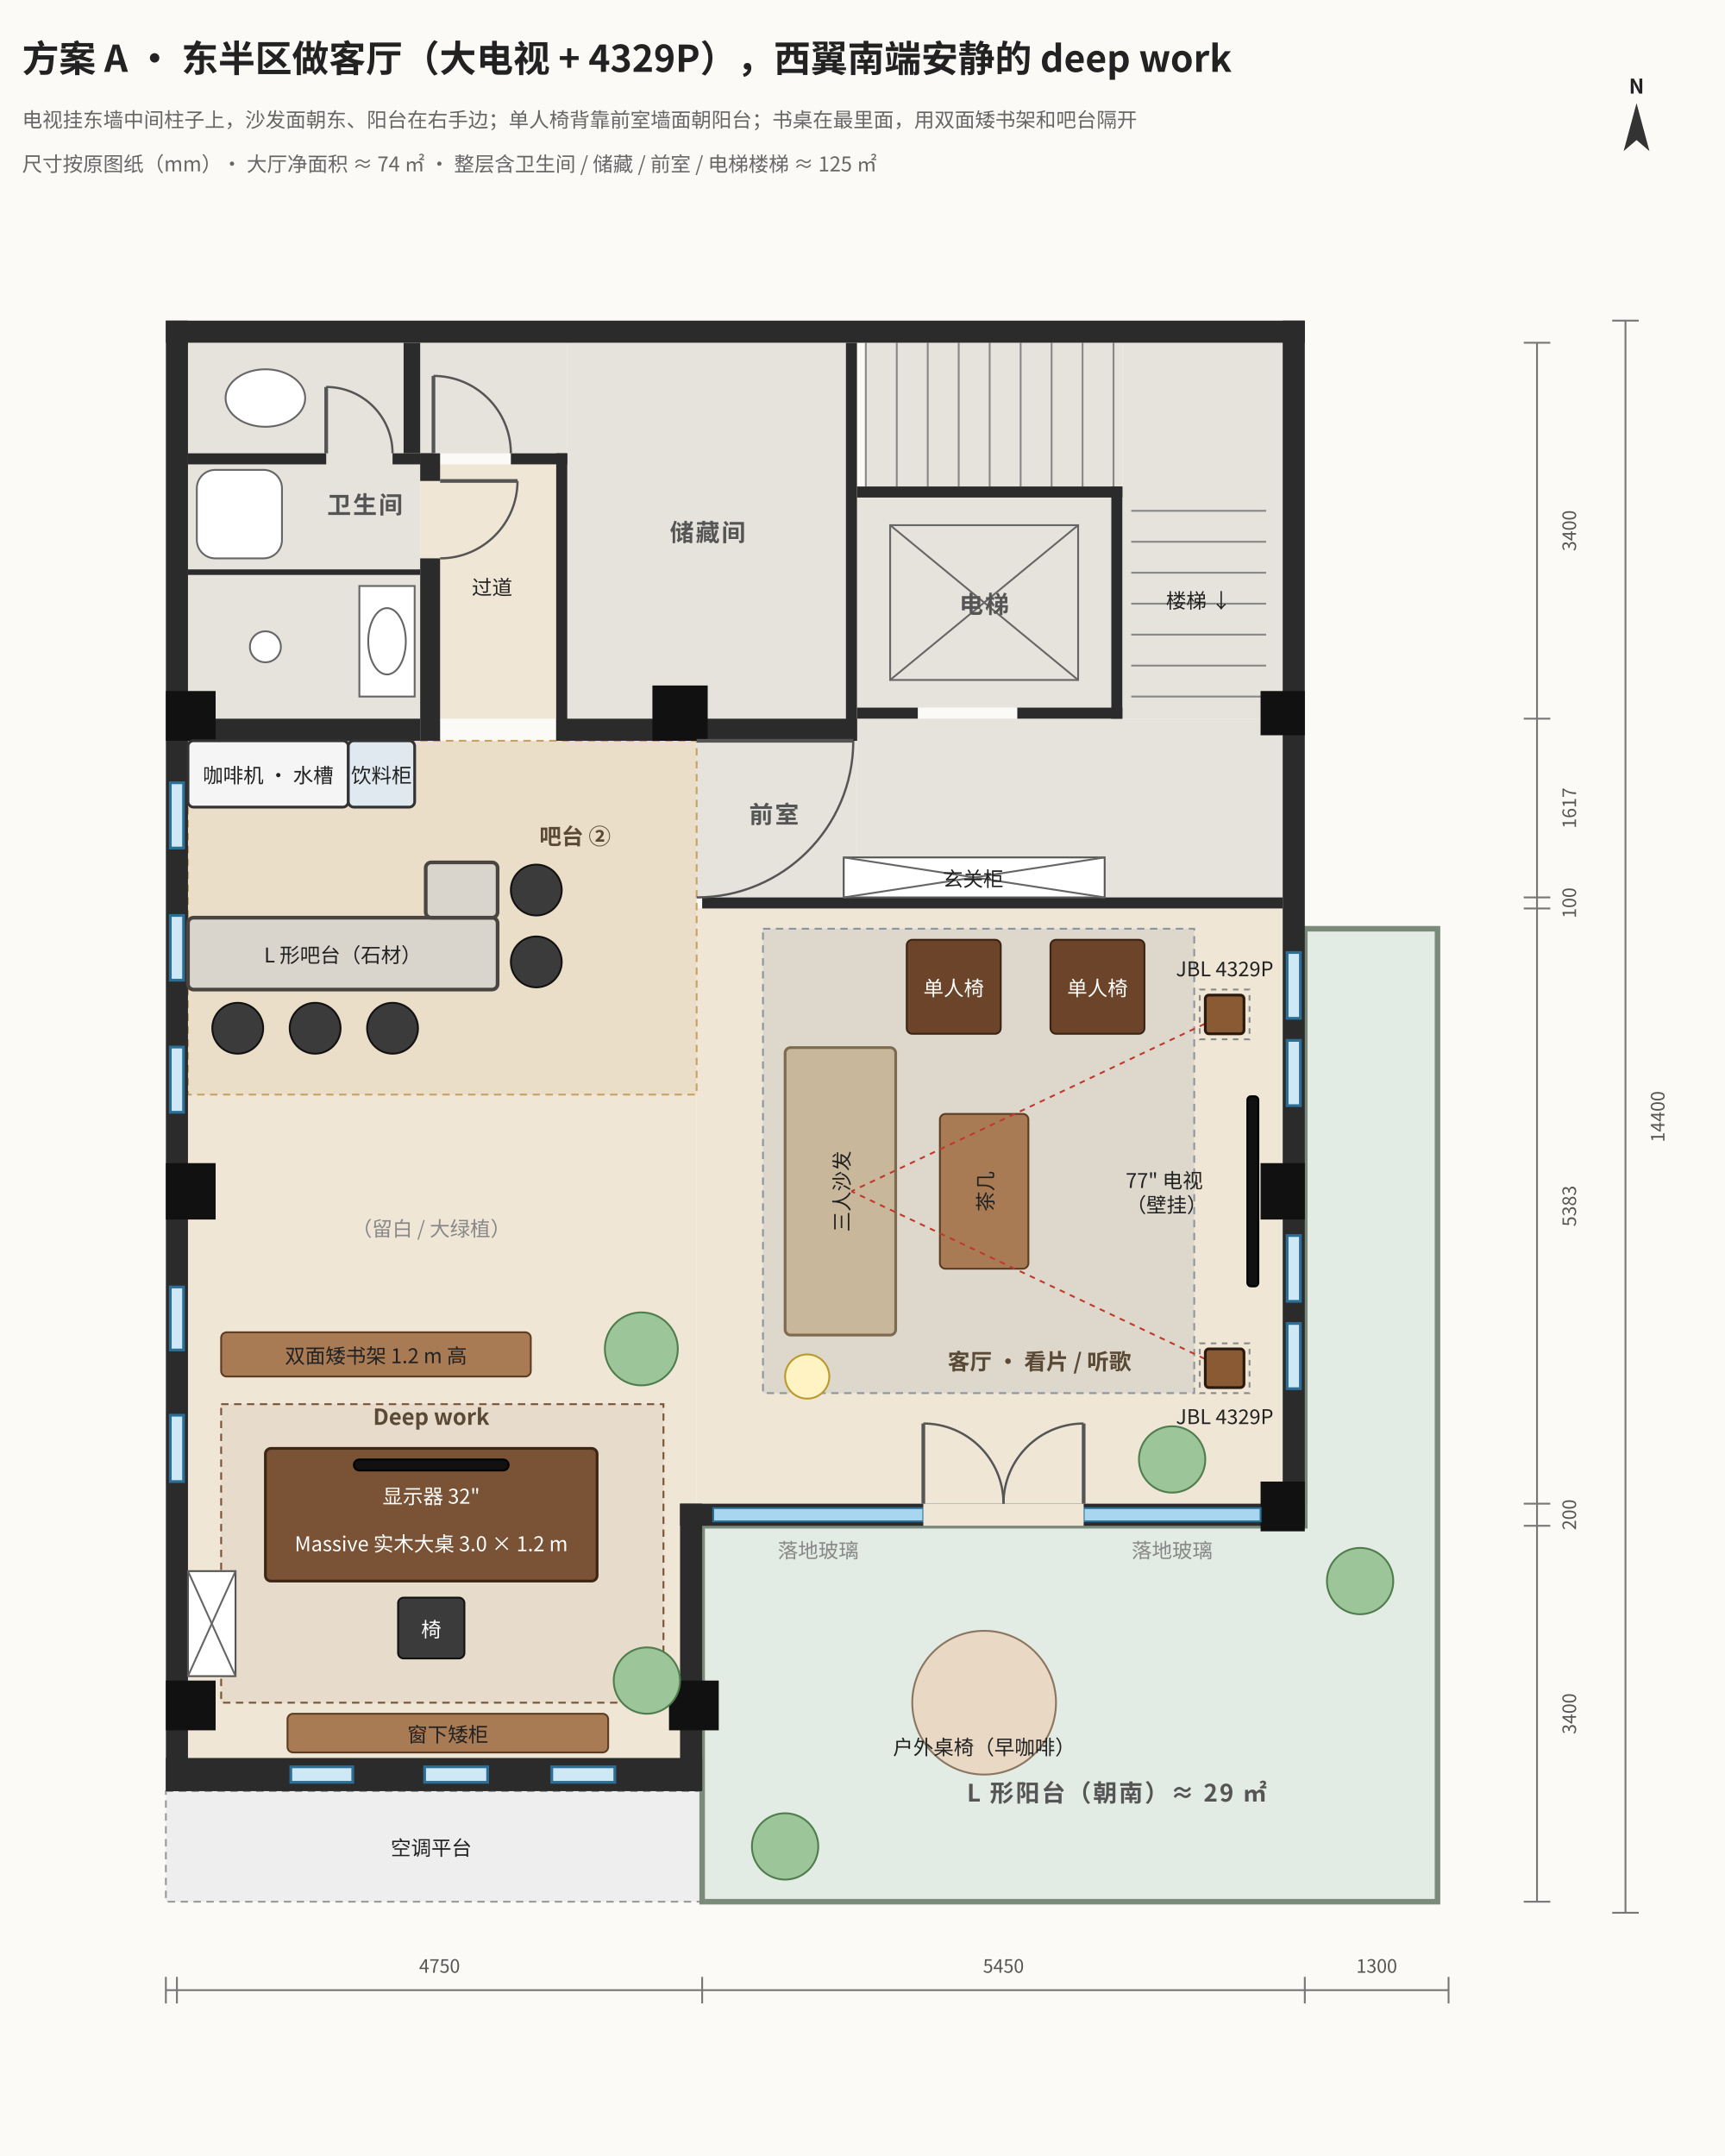
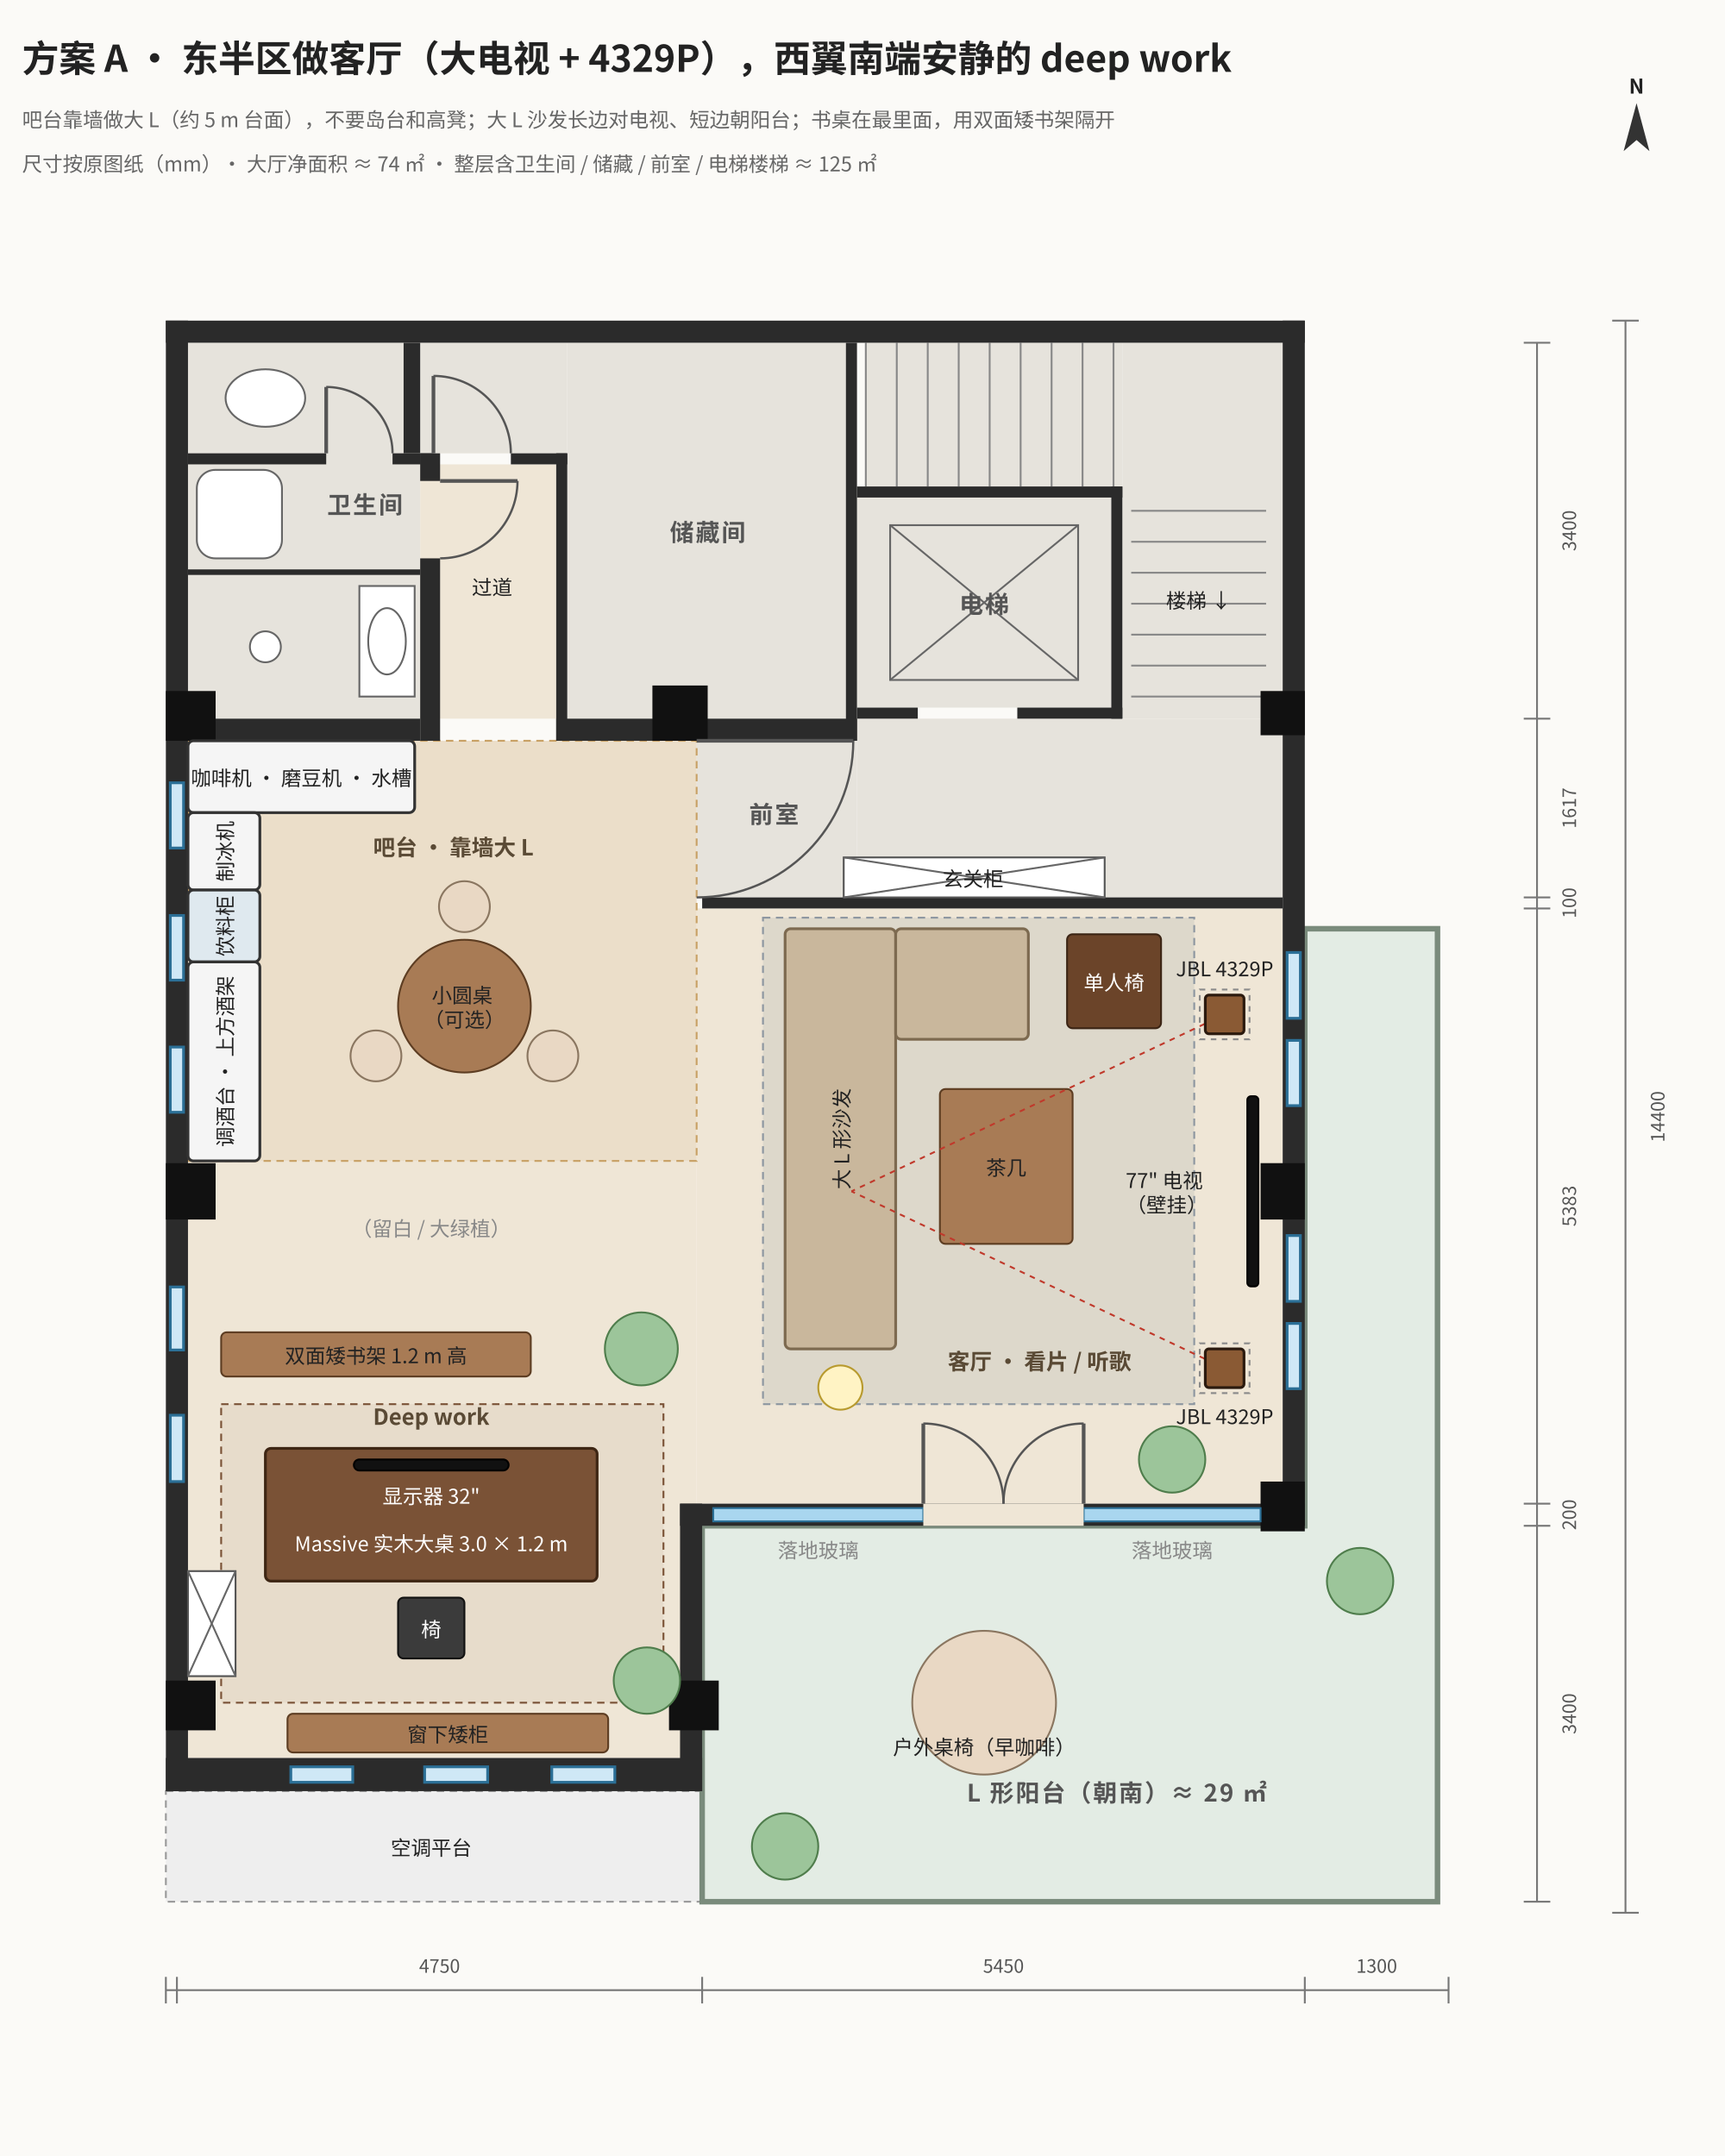
<svg xmlns="http://www.w3.org/2000/svg" viewBox="-90 -174 936 1170" width="936" height="1170">
  <style>
  .bg{fill:#fbfaf7}
  .floor{fill:#efe6d6}
  .annex{fill:#e6e3dc}
  .balcony{fill:#e3ece4;stroke:#7a8b7c;stroke-width:3}
  .platform{fill:#eeeeee;stroke:#9a9a9a;stroke-width:1;stroke-dasharray:4 3}
  .wall{fill:#2b2b2b}
  .column{fill:#111}
  .window{fill:#cfe8f6;stroke:#2b6f96;stroke-width:1.5}
  .glass{fill:#a9d6ef;stroke:#2b6f96;stroke-width:1}
  .door{fill:none;stroke:#555;stroke-width:1.2}
  .door-leaf{stroke:#555;stroke-width:2}
  .tread{stroke:#888;stroke-width:1}
  .lift{fill:none;stroke:#666;stroke-width:1}
  .fixture{fill:#fff;stroke:#666;stroke-width:1}
  .wood{fill:#a87b55;stroke:#5d3d22;stroke-width:1}
  .desk{fill:#7a5236;stroke:#3e2614;stroke-width:1.5}
  .soft{fill:#e9d8c4;stroke:#8a7660;stroke-width:1}
  .sofa{fill:#c9b79c;stroke:#7d6a50;stroke-width:1.5}
  .dark{fill:#3b3b3b;stroke:#111;stroke-width:1}
  .leather{fill:#6b4429;stroke:#3b2414;stroke-width:1}
  .box{fill:#eadcc3;stroke:#8a7660;stroke-width:1}
  .lamp{fill:#fff3c4;stroke:#b89a2e;stroke-width:1}
  .plant{fill:#9cc59a;stroke:#4f7d4c;stroke-width:1}
  .bar{fill:#f5f5f5;stroke:#333;stroke-width:1.5}
  .fridge{fill:#dfe9ef;stroke:#333;stroke-width:1.5}
  .counter{fill:#d9d4cc;stroke:#4a4540;stroke-width:2}
  .stool{fill:#3b3b3b;stroke:#111;stroke-width:1}
  .wall-new{fill:#4a4a4a;stroke:#222;stroke-width:1}
  .cabinet{fill:#fff;stroke:#555;stroke-width:1}
  .ghost{fill:none;stroke:#8a8a8a;stroke-width:1;stroke-dasharray:3 3}
  .speaker{fill:#8a5a34;stroke:#2b1a0e;stroke-width:1.5}
  .tv{fill:#111;stroke:#000}
  .z-bar{fill:#c8a165;fill-opacity:.12;stroke:#c8a165;stroke-width:1;stroke-dasharray:4 3}
  .z-rug{fill:#8d96a0;fill-opacity:.18;stroke:#8d96a0;stroke-width:1;stroke-dasharray:4 3}
  .z-work{fill:#7a5236;fill-opacity:.07;stroke:#7a5236;stroke-width:1;stroke-dasharray:4 3}
  .sound{fill:none;stroke:#c0392b;stroke-width:1;stroke-dasharray:3 3}
  .pencil-add{fill:#e67e22;stroke:#e67e22}
  .pencil-add-line{fill:none;stroke:#e67e22;stroke-width:2.5}
  .pencil-del{fill:none;stroke:#d62d20;stroke-width:2;stroke-dasharray:5 3}
  .pencil-x{stroke:#d62d20;stroke-width:2}
  text{font-family:"PingFang SC","Noto Sans CJK SC","WenQuanYi Zen Hei","Microsoft YaHei",sans-serif;fill:#222}
  .lbl{font-size:11px;text-anchor:middle;dominant-baseline:central}
  .lbl-inv{fill:#fff}
  .room{font-size:13px;font-weight:700;fill:#555;text-anchor:middle;dominant-baseline:central;letter-spacing:1px}
  .zone-lbl{font-size:12px;font-weight:600;text-anchor:middle;dominant-baseline:central;fill:#5a4a35}
  .pencil-lbl{font-size:11px;font-weight:600;fill:#c0392b;text-anchor:middle;dominant-baseline:central}
  .title{font-size:20px;font-weight:700}
  .panel-title{font-size:15px;font-weight:700}
  .note-c{font-size:11px;fill:#888;text-anchor:middle;dominant-baseline:central}
  .note{font-size:11px;fill:#666}
  .dim{stroke:#777;stroke-width:1;fill:none}
  .dim-txt{font-size:10px;fill:#555;text-anchor:middle;dominant-baseline:central}
</style>
  <rect class="bg" x="-90" y="-174" width="100%" height="100%" />
  <rect class="platform" x="0.0" y="798.0" width="291.0" height="60.0" rx="0" />
  <text class="lbl" x="144.0" y="828.0">空调平台</text>
  <polygon class="balcony" points="291.0,858.0 291.0,654.0 618.0,654.0 618.0,330.0 690.0,330.0 690.0,858.0" />
  <text class="room" x="516.0" y="798.0">L 形阳台（朝南）≈ 29 ㎡</text>
  <rect class="floor" x="12.0" y="228.0" width="276.0" height="552.0" rx="0" />
  <rect class="floor" x="288.0" y="319.0" width="318.0" height="323.0" rx="0" />
  <rect class="floor" x="138.0" y="78.0" width="73.8" height="138.0" rx="0" />
  <rect class="annex" x="12.0" y="12.0" width="126.0" height="204.0" rx="0" />
  <rect class="annex" x="217.8" y="12.0" width="151.2" height="204.0" rx="0" />
  <rect class="annex" x="138.0" y="12.0" width="79.8" height="60.0" rx="0" />
  <rect class="annex" x="288.0" y="228.0" width="87.0" height="85.0" rx="0" />
  <rect class="annex" x="375.0" y="216.0" width="231.0" height="97.0" rx="0" />
  <rect class="annex" x="519.0" y="12.0" width="87.0" height="204.0" rx="0" />
  <rect class="annex" x="379.8" y="12.0" width="139.2" height="78.0" rx="0" />
  <rect class="annex" x="375.0" y="96.0" width="138.0" height="114.0" rx="0" />
-   <rect class="z-bar" x="12.0" y="228.0" width="276.0" height="192.0" rx="0" />
-   <rect class="z-rug" x="324.0" y="330.0" width="234.0" height="252.0" rx="0" />
+   <rect class="z-bar" x="12.0" y="228.0" width="276.0" height="228.0" rx="0" />
+   <rect class="z-rug" x="324.0" y="324.0" width="234.0" height="264.0" rx="0" />
  <rect class="z-work" x="30.0" y="588.0" width="240.0" height="162.0" rx="0" />
  <line class="tread" x1="379.8" y1="90.0" x2="379.8" y2="12.0" />
  <line class="tread" x1="396.6" y1="90.0" x2="396.6" y2="12.0" />
  <line class="tread" x1="413.4" y1="90.0" x2="413.4" y2="12.0" />
  <line class="tread" x1="430.2" y1="90.0" x2="430.2" y2="12.0" />
  <line class="tread" x1="447.0" y1="90.0" x2="447.0" y2="12.0" />
  <line class="tread" x1="463.8" y1="90.0" x2="463.8" y2="12.0" />
  <line class="tread" x1="480.6" y1="90.0" x2="480.6" y2="12.0" />
  <line class="tread" x1="497.4" y1="90.0" x2="497.4" y2="12.0" />
  <line class="tread" x1="514.2" y1="90.0" x2="514.2" y2="12.0" />
  <line class="tread" x1="523.8" y1="204.0" x2="597.0" y2="204.0" />
  <line class="tread" x1="523.8" y1="187.2" x2="597.0" y2="187.2" />
  <line class="tread" x1="523.8" y1="170.4" x2="597.0" y2="170.4" />
  <line class="tread" x1="523.8" y1="153.6" x2="597.0" y2="153.6" />
  <line class="tread" x1="523.8" y1="136.8" x2="597.0" y2="136.8" />
  <line class="tread" x1="523.8" y1="120.0" x2="597.0" y2="120.0" />
  <line class="tread" x1="523.8" y1="103.2" x2="597.0" y2="103.2" />
  <text class="lbl" x="560.4" y="151.2">楼梯 ↓</text>
  <rect class="lift" x="393.0" y="111.0" width="102.0" height="84.0" rx="0" />
  <line class="lift" x1="393.0" y1="111.0" x2="495.0" y2="195.0" />
  <line class="lift" x1="393.0" y1="195.0" x2="495.0" y2="111.0" />
  <text class="room" x="444.0" y="153.0">电梯</text>
  <circle class="fixture" cx="54.0" cy="177.0" r="8.4" />
  <rect class="fixture" x="105.0" y="144.0" width="30.0" height="60.0" rx="0" />
  <ellipse class="fixture" cx="120.0" cy="174.0" rx="10.2" ry="18.0" />
  <rect class="fixture" x="16.8" y="81.0" width="46.2" height="48.0" rx="10" />
  <ellipse class="fixture" cx="54.0" cy="42.0" rx="21.6" ry="15.6" />
  <rect class="wall" x="0.0" y="0.0" width="12.0" height="798.0" rx="0" />
  <rect class="wall" x="0.0" y="780.0" width="291.0" height="18.0" rx="0" />
  <rect class="wall" x="279.0" y="642.0" width="12.0" height="156.0" rx="0" />
  <rect class="wall" x="279.0" y="642.0" width="339.0" height="12.0" rx="0" />
  <rect class="wall" x="606.0" y="0.0" width="12.0" height="654.0" rx="0" />
  <rect class="wall" x="0.0" y="0.0" width="618.0" height="12.0" rx="0" />
  <rect class="wall" x="12.0" y="216.0" width="126.0" height="12.0" rx="0" />
  <rect class="wall" x="138.0" y="129.0" width="10.8" height="99.0" rx="0" />
  <rect class="wall" x="138.0" y="72.0" width="10.8" height="15.0" rx="0" />
  <rect class="wall" x="129.0" y="12.0" width="9.0" height="60.0" rx="0" />
  <rect class="wall" x="12.0" y="135.0" width="126.0" height="3.0" rx="0" />
  <rect class="wall" x="12.0" y="72.0" width="75.0" height="6.0" rx="0" />
  <rect class="wall" x="123.0" y="72.0" width="15.0" height="6.0" rx="0" />
  <rect class="wall" x="138.0" y="72.0" width="7.2" height="6.0" rx="0" />
  <rect class="wall" x="187.2" y="72.0" width="30.6" height="6.0" rx="0" />
  <rect class="wall" x="211.8" y="72.0" width="6.0" height="156.0" rx="0" />
  <rect class="wall" x="211.8" y="216.0" width="163.2" height="12.0" rx="0" />
  <rect class="wall" x="369.0" y="12.0" width="6.0" height="216.0" rx="0" />
  <rect class="wall" x="375.0" y="210.0" width="33.0" height="6.0" rx="0" />
  <rect class="wall" x="462.0" y="210.0" width="57.0" height="6.0" rx="0" />
  <rect class="wall" x="513.0" y="90.0" width="6.0" height="126.0" rx="0" />
  <rect class="wall" x="375.0" y="90.0" width="144.0" height="6.0" rx="0" />
  <rect class="wall" x="291.0" y="313.0" width="315.0" height="6.0" rx="0" />
  <rect class="column" x="0.0" y="738.0" width="27.0" height="27.0" rx="0" />
  <rect class="column" x="0.0" y="457.2" width="27.0" height="30.6" rx="0" />
  <rect class="column" x="0.0" y="201.0" width="27.0" height="27.0" rx="0" />
  <rect class="column" x="273.0" y="738.0" width="27.0" height="27.0" rx="0" />
  <rect class="column" x="594.0" y="630.0" width="24.0" height="27.0" rx="0" />
  <rect class="column" x="594.0" y="457.2" width="24.0" height="30.6" rx="0" />
  <rect class="column" x="594.0" y="201.0" width="24.0" height="24.0" rx="0" />
  <rect class="column" x="264.0" y="198.0" width="30.0" height="30.0" rx="0" />
  <rect class="window" x="2.4" y="594.0" width="7.2" height="36.0" rx="0" />
  <rect class="window" x="2.4" y="524.4" width="7.2" height="34.2" rx="0" />
  <rect class="window" x="2.4" y="394.2" width="7.2" height="35.4" rx="0" />
  <rect class="window" x="2.4" y="322.8" width="7.2" height="35.1" rx="0" />
  <rect class="window" x="2.4" y="250.8" width="7.2" height="35.4" rx="0" />
  <rect class="window" x="67.8" y="784.8" width="33.6" height="8.4" rx="0" />
  <rect class="window" x="140.4" y="784.8" width="34.2" height="8.4" rx="0" />
  <rect class="window" x="209.4" y="784.8" width="34.2" height="8.4" rx="0" />
  <rect class="window" x="608.4" y="544.2" width="7.2" height="35.4" rx="0" />
  <rect class="window" x="608.4" y="496.5" width="7.2" height="35.7" rx="0" />
  <rect class="window" x="608.4" y="390.6" width="7.2" height="35.4" rx="0" />
  <rect class="window" x="608.4" y="342.9" width="7.2" height="35.7" rx="0" />
  <rect class="glass" x="297.0" y="644.4" width="114.0" height="7.2" rx="0" />
  <text class="note-c" x="354.0" y="666.6">落地玻璃</text>
  <rect class="glass" x="498.0" y="644.4" width="96.0" height="7.2" rx="0" />
  <text class="note-c" x="546.0" y="666.6">落地玻璃</text>
  <rect class="floor" x="411.0" y="642.0" width="87.0" height="12.0" rx="0" />
  <line class="door-leaf" x1="411.0" y1="642.0" x2="411.0" y2="598.5" />
  <path class="door" d="M 411.0 598.5 A 43.5 43.5 0 0 1 454.5 642.0" />
  <line class="door-leaf" x1="498.0" y1="642.0" x2="498.0" y2="598.5" />
  <path class="door" d="M 498.0 598.5 A 43.5 43.5 0 0 0 454.5 642.0" />
  <line class="door-leaf" x1="148.8" y1="87.0" x2="190.8" y2="87.0" />
  <path class="door" d="M 190.8 87.0 A 42.0 42.0 0 0 1 148.8 129.0" />
  <line class="door-leaf" x1="87.0" y1="72.0" x2="87.0" y2="36.0" />
  <path class="door" d="M 87.0 36.0 A 36.0 36.0 0 0 1 123.0 72.0" />
  <line class="door-leaf" x1="145.2" y1="72.0" x2="145.2" y2="30.0" />
  <path class="door" d="M 145.2 30.0 A 42.0 42.0 0 0 1 187.2 72.0" />
  <line class="door-leaf" x1="288.0" y1="228.0" x2="373.0" y2="228.0" />
  <path class="door" d="M 373.0 228.0 A 85.0 85.0 0 0 1 288.0 313.0" />
  <rect class="cabinet" x="367.8" y="291.3" width="141.6" height="21.7" rx="0" />
  <line class="lift" x1="367.8" y1="291.3" x2="509.4" y2="313.0" />
  <line class="lift" x1="367.8" y1="313.0" x2="509.4" y2="291.3" />
  <rect class="cabinet" x="12.0" y="678.6" width="25.8" height="57.0" rx="0" />
  <line class="lift" x1="12.0" y1="678.6" x2="37.8" y2="735.6" />
  <line class="lift" x1="12.0" y1="735.6" x2="37.8" y2="678.6" />
  <text class="room" x="108.0" y="99.0">卫生间</text>
  <text class="lbl" x="177.0" y="144.0">过道</text>
  <text class="room" x="294.0" y="114.0">储藏间</text>
  <text class="room" x="330.0" y="267.0">前室</text>
  <text class="lbl" x="438.0" y="302.2">玄关柜</text>
-   <rect class="bar" x="12.0" y="228.0" width="87.0" height="36.0" rx="3" />
-   <text class="lbl" x="55.5" y="246.0">咖啡机 · 水槽</text>
-   <rect class="fridge" x="99.0" y="228.0" width="36.0" height="36.0" rx="3" />
-   <text class="lbl" x="117.0" y="246.0">饮料柜</text>
-   <rect class="counter" x="12.0" y="324.0" width="168.0" height="39.0" rx="3" />
-   <text class="lbl" x="96.0" y="343.5">L 形吧台（石材）</text>
-   <rect class="counter" x="141.0" y="294.0" width="39.0" height="30.0" rx="3" />
-   <circle class="stool" cx="39.0" cy="384.0" r="13.8" />
-   <circle class="stool" cx="81.0" cy="384.0" r="13.8" />
-   <circle class="stool" cx="123.0" cy="384.0" r="13.8" />
-   <circle class="stool" cx="201.0" cy="309.0" r="13.8" />
-   <circle class="stool" cx="201.0" cy="348.0" r="13.8" />
-   <rect class="sofa" x="336.0" y="394.5" width="60.0" height="156.0" rx="3" />
-   <text class="lbl" x="366.0" y="472.5" transform="rotate(-90 366.0 472.5)">三人沙发</text>
-   <rect class="wood" x="420.0" y="430.5" width="48.0" height="84.0" rx="3" />
-   <text class="lbl" x="444.0" y="472.5" transform="rotate(-90 444.0 472.5)">茶几</text>
-   <rect class="leather" x="402.0" y="336.0" width="51.0" height="51.0" rx="3" />
-   <text class="lbl lbl-inv" x="427.5" y="361.5">单人椅</text>
-   <rect class="leather" x="480.0" y="336.0" width="51.0" height="51.0" rx="3" />
-   <text class="lbl lbl-inv" x="505.5" y="361.5">单人椅</text>
-   <circle class="lamp" cx="348.0" cy="573.0" r="12.0" />
+   <rect class="bar" x="12.0" y="228.0" width="123.0" height="39.0" rx="3" />
+   <text class="lbl" x="73.5" y="247.5">咖啡机 · 磨豆机 · 水槽</text>
+   <rect class="bar" x="12.0" y="267.0" width="39.0" height="42.0" rx="3" />
+   <text class="lbl" x="31.5" y="288.0" transform="rotate(-90 31.5 288.0)">制冰机</text>
+   <rect class="fridge" x="12.0" y="309.0" width="39.0" height="39.0" rx="3" />
+   <text class="lbl" x="31.5" y="328.5" transform="rotate(-90 31.5 328.5)">饮料柜</text>
+   <rect class="bar" x="12.0" y="348.0" width="39.0" height="108.0" rx="3" />
+   <text class="lbl" x="31.5" y="402.0" transform="rotate(-90 31.5 402.0)">调酒台 · 上方酒架</text>
+   <circle class="wood" cx="162.0" cy="372.0" r="36.0" />
+   <circle class="soft" cx="162.0" cy="318.0" r="13.8" />
+   <circle class="soft" cx="114.0" cy="399.0" r="13.8" />
+   <circle class="soft" cx="210.0" cy="399.0" r="13.8" />
+   <rect class="sofa" x="336.0" y="330.0" width="60.0" height="228.0" rx="3" />
+   <text class="lbl" x="366.0" y="444.0" transform="rotate(-90 366.0 444.0)">大 L 形沙发</text>
+   <rect class="sofa" x="396.0" y="330.0" width="72.0" height="60.0" rx="3" />
+   <rect class="wood" x="420.0" y="417.0" width="72.0" height="84.0" rx="3" />
+   <text class="lbl" x="456.0" y="459.0">茶几</text>
+   <rect class="leather" x="489.0" y="333.0" width="51.0" height="51.0" rx="3" />
+   <text class="lbl lbl-inv" x="514.5" y="358.5">单人椅</text>
+   <circle class="lamp" cx="366.0" cy="579.0" r="12.0" />
  <circle class="plant" cx="546.0" cy="618.0" r="18.0" />
  <rect class="wood" x="30.0" y="549.0" width="168.0" height="24.0" rx="3" />
  <text class="lbl" x="114.0" y="561.0">双面矮书架 1.2 m 高</text>
  <rect class="desk" x="54.0" y="612.0" width="180.0" height="72.0" rx="3" />
  <rect class="tv" x="102.0" y="618.0" width="84.0" height="6.0" rx="3" />
  <rect class="dark" x="126.0" y="693.0" width="36.0" height="33.0" rx="3" />
  <text class="lbl lbl-inv" x="144.0" y="709.5">椅</text>
  <rect class="wood" x="66.0" y="756.0" width="174.0" height="21.0" rx="3" />
  <text class="lbl" x="153.0" y="766.5">窗下矮柜</text>
  <circle class="plant" cx="261.0" cy="738.0" r="18.0" />
  <circle class="plant" cx="258.0" cy="558.0" r="19.8" />
  <circle class="soft" cx="444.0" cy="750.0" r="39.0" />
  <text class="lbl" x="444.0" y="773.4">户外桌椅（早咖啡）</text>
  <circle class="plant" cx="648.0" cy="684.0" r="18.0" />
  <circle class="plant" cx="336.0" cy="828.0" r="18.0" />
  <line class="sound" x1="574.5" y1="376.5" x2="372.0" y2="472.5" />
  <line class="sound" x1="574.5" y1="568.5" x2="372.0" y2="472.5" />
  <rect class="speaker" x="564.0" y="366.0" width="21.0" height="21.0" rx="2" />
  <rect class="ghost" x="561.0" y="363.0" width="27.0" height="27.0" rx="0" />
  <text class="lbl" x="574.5" y="351.0">JBL 4329P</text>
  <rect class="speaker" x="564.0" y="558.0" width="21.0" height="21.0" rx="2" />
  <rect class="ghost" x="561.0" y="555.0" width="27.0" height="27.0" rx="0" />
  <text class="lbl" x="574.5" y="594.0">JBL 4329P</text>
  <rect class="tv" x="586.8" y="420.9" width="6.0" height="103.2" rx="2" />
  <text class="lbl" x="543.0" y="472.5">
    <tspan x="543.0" dy="-0.6em">77" 电视</tspan>
    <tspan x="543.0" dy="1.2em">（壁挂）</tspan>
  </text>
-   <text class="zone-lbl" x="222.0" y="279.0">吧台 ②</text>
+   <text class="zone-lbl" x="156.0" y="285.0">吧台 · 靠墙大 L</text>
+   <text class="lbl" x="162.0" y="372.0">
+     <tspan x="162.0" dy="-0.6em">小圆桌</tspan>
+     <tspan x="162.0" dy="1.2em">（可选）</tspan>
+   </text>
  <text class="zone-lbl" x="474.0" y="564.0">客厅 · 看片 / 听歌</text>
  <text class="zone-lbl" x="144.0" y="594.0">Deep work</text>
  <text class="lbl lbl-inv" x="144.0" y="637.2">显示器 32"</text>
  <text class="lbl lbl-inv" x="144.0" y="663.0">Massive 实木大桌 3.0 × 1.2 m</text>
  <text class="note-c" x="144.0" y="492.0">（留白 / 大绿植）</text>
  <line class="dim" x1="0.0" y1="906.0" x2="696.0" y2="906.0" />
  <line class="dim" x1="0.0" y1="898.8" x2="0.0" y2="913.2" />
  <line class="dim" x1="6.0" y1="898.8" x2="6.0" y2="913.2" />
  <line class="dim" x1="291.0" y1="898.8" x2="291.0" y2="913.2" />
  <line class="dim" x1="618.0" y1="898.8" x2="618.0" y2="913.2" />
  <line class="dim" x1="696.0" y1="898.8" x2="696.0" y2="913.2" />
  <text class="dim-txt" x="148.5" y="892.2">4750</text>
  <text class="dim-txt" x="454.5" y="892.2">5450</text>
  <text class="dim-txt" x="657.0" y="892.2">1300</text>
  <line class="dim" x1="744.0" y1="12.0" x2="744.0" y2="858.0" />
  <line class="dim" x1="736.8" y1="858.0" x2="751.2" y2="858.0" />
  <line class="dim" x1="736.8" y1="654.0" x2="751.2" y2="654.0" />
  <line class="dim" x1="736.8" y1="642.0" x2="751.2" y2="642.0" />
  <line class="dim" x1="736.8" y1="319.0" x2="751.2" y2="319.0" />
  <line class="dim" x1="736.8" y1="313.0" x2="751.2" y2="313.0" />
  <line class="dim" x1="736.8" y1="216.0" x2="751.2" y2="216.0" />
  <line class="dim" x1="736.8" y1="12.0" x2="751.2" y2="12.0" />
  <text class="dim-txt" x="760.8" y="756.0" transform="rotate(-90 760.8 756.0)">3400</text>
  <text class="dim-txt" x="760.8" y="648.0" transform="rotate(-90 760.8 648.0)">200</text>
  <text class="dim-txt" x="760.8" y="480.5" transform="rotate(-90 760.8 480.5)">5383</text>
  <text class="dim-txt" x="760.8" y="316.0" transform="rotate(-90 760.8 316.0)">100</text>
  <text class="dim-txt" x="760.8" y="264.5" transform="rotate(-90 760.8 264.5)">1617</text>
  <text class="dim-txt" x="760.8" y="114.0" transform="rotate(-90 760.8 114.0)">3400</text>
  <line class="dim" x1="792.0" y1="0.0" x2="792.0" y2="864.0" />
  <line class="dim" x1="784.8" y1="0.0" x2="799.2" y2="0.0" />
  <line class="dim" x1="784.8" y1="864.0" x2="799.2" y2="864.0" />
  <text class="dim-txt" x="808.8" y="432.0" transform="rotate(-90 808.8 432.0)">14400</text>
  <text class="title" x="-78.0" y="-135.0">方案 A · 东半区做客厅（大电视 + 4329P），西翼南端安静的 deep work</text>
-   <text class="note" x="-78.0" y="-105.0">电视挂东墙中间柱子上，沙发面朝东、阳台在右手边；单人椅背靠前室墙面朝阳台；书桌在最里面，用双面矮书架和吧台隔开</text>
+   <text class="note" x="-78.0" y="-105.0">吧台靠墙做大 L（约 5 m 台面），不要岛台和高凳；大 L 沙发长边对电视、短边朝阳台；书桌在最里面，用双面矮书架隔开</text>
  <text class="note" x="-78.0" y="-81.0">尺寸按原图纸（mm）· 大厅净面积 ≈ 74 ㎡ · 整层含卫生间 / 储藏 / 前室 / 电梯楼梯 ≈ 125 ㎡</text>
  <g transform="translate(798.0,-102.0)">
    <path d="M0,-16 L7,10 L0,4 L-7,10 Z" fill="#333" />
    <text class="lbl" x="0" y="-26" style="font-weight:700">N</text>
  </g>
</svg>
